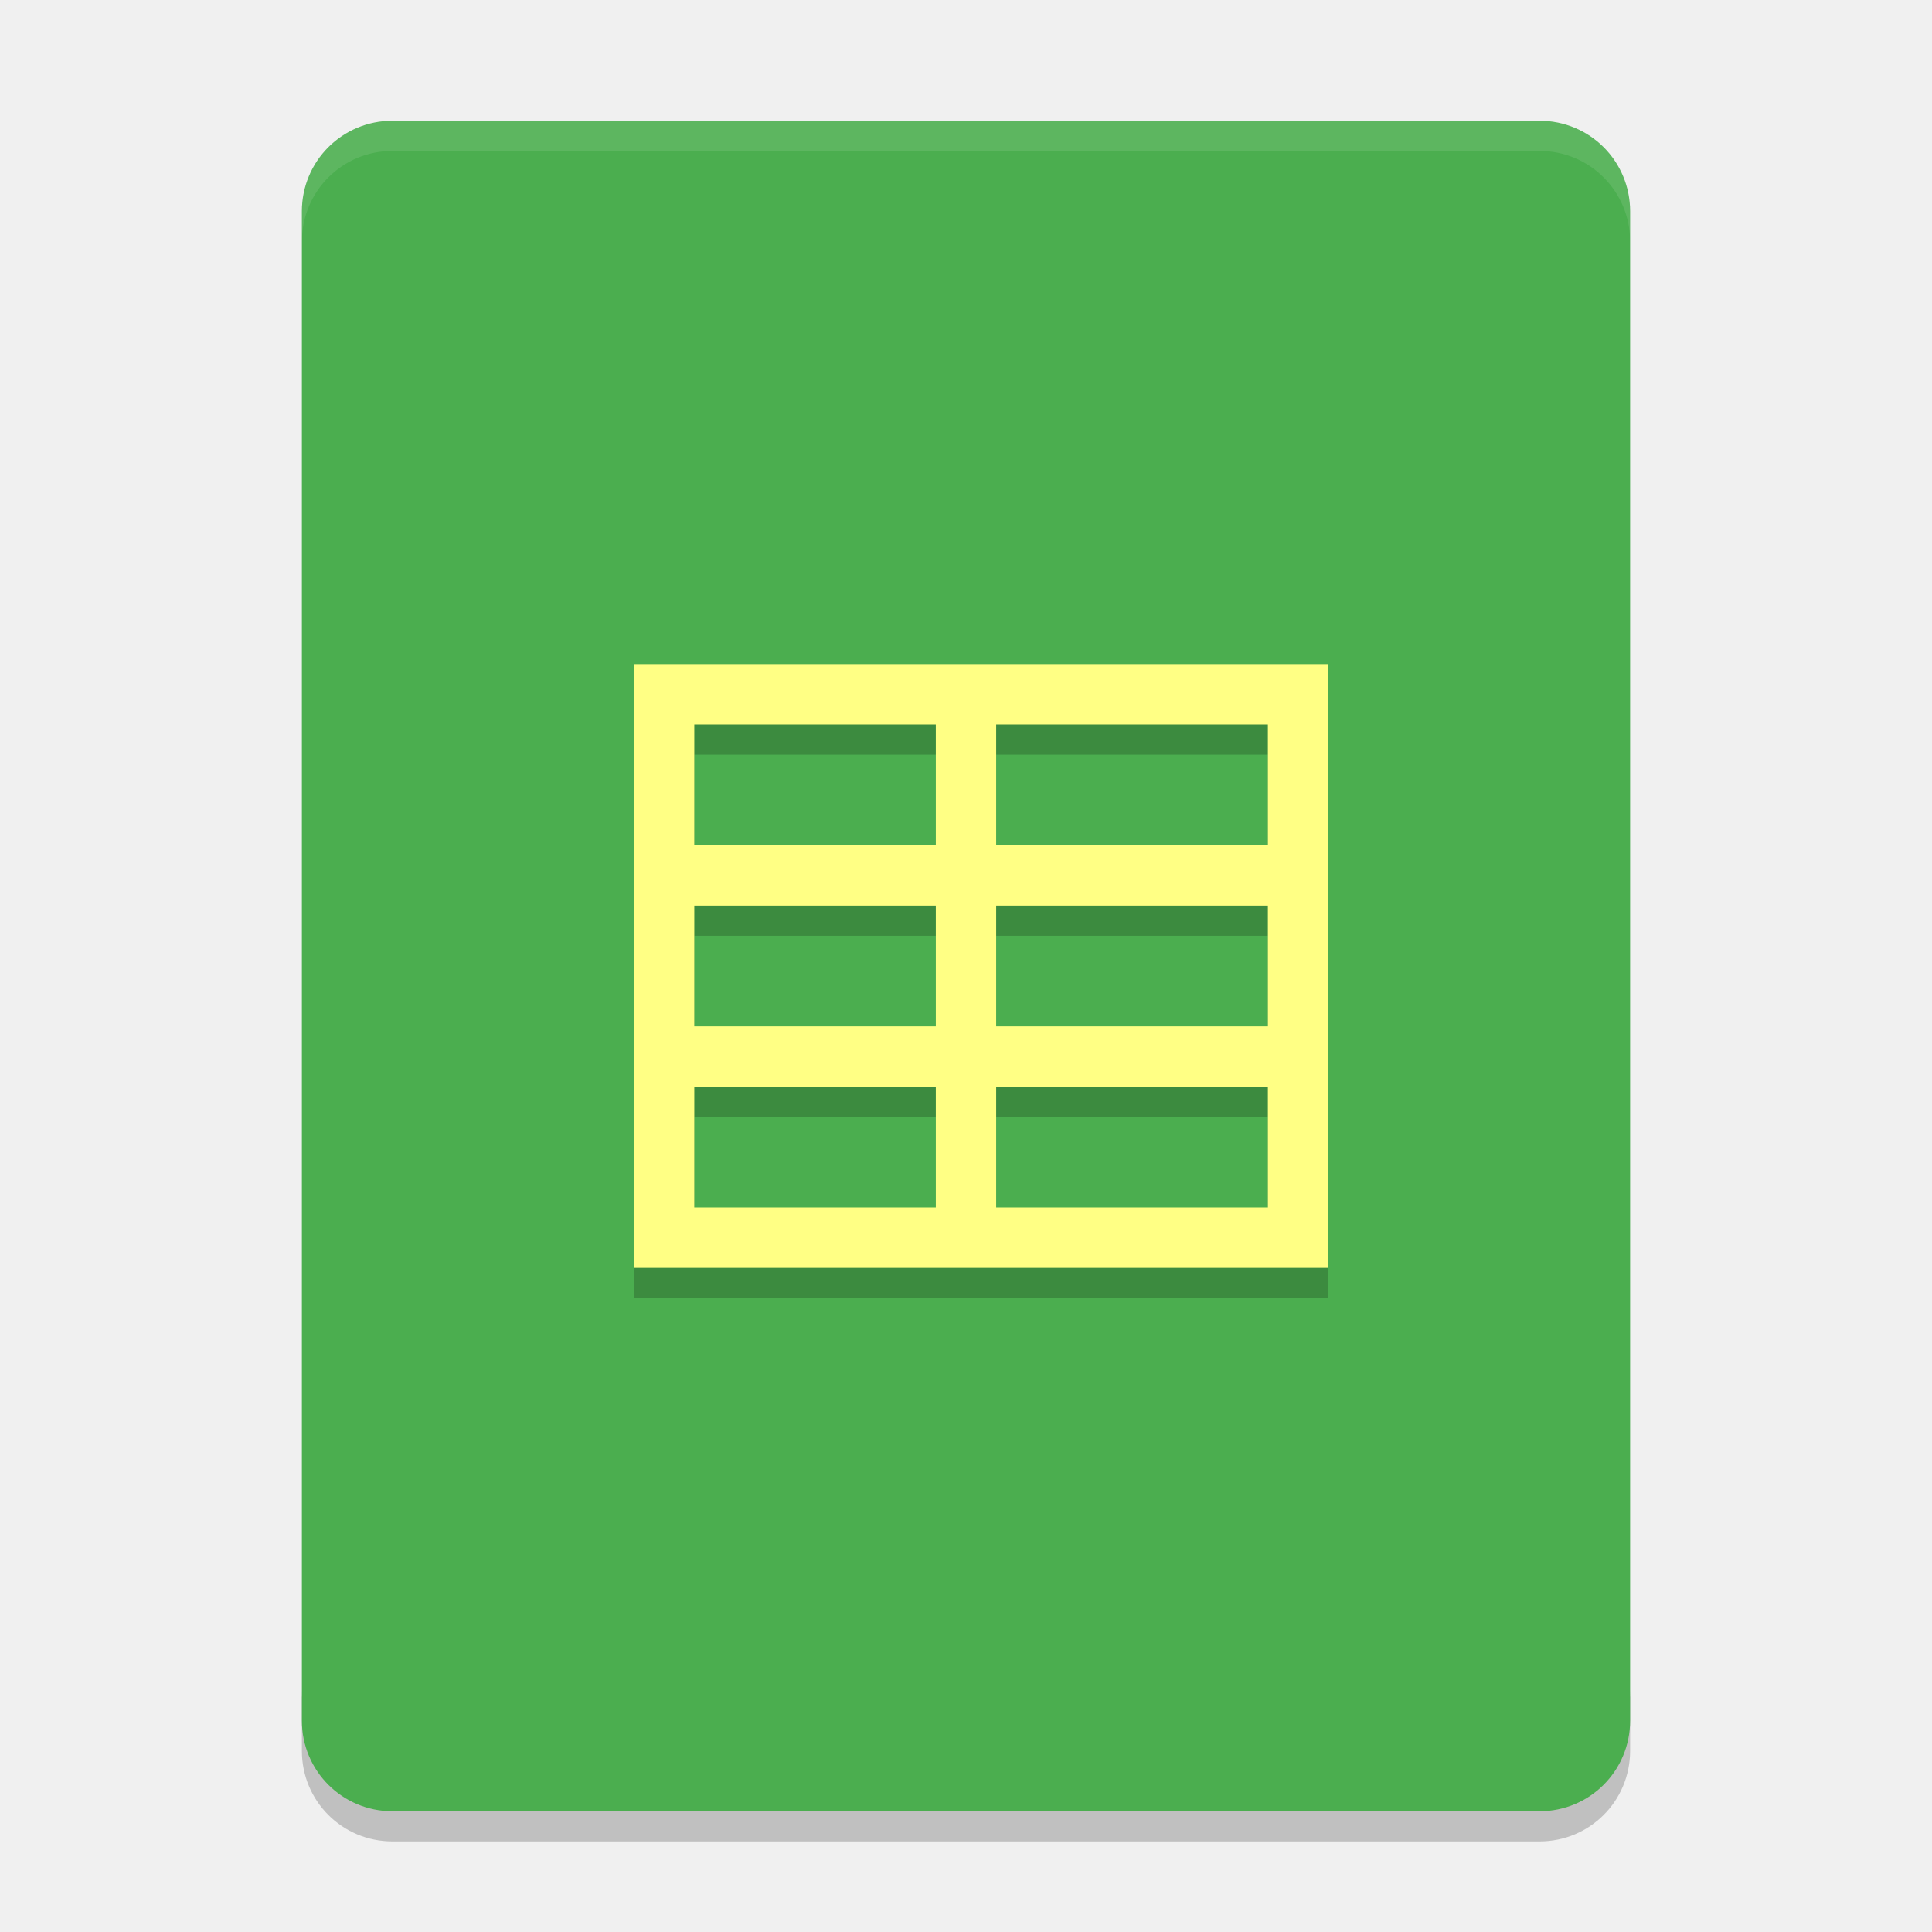
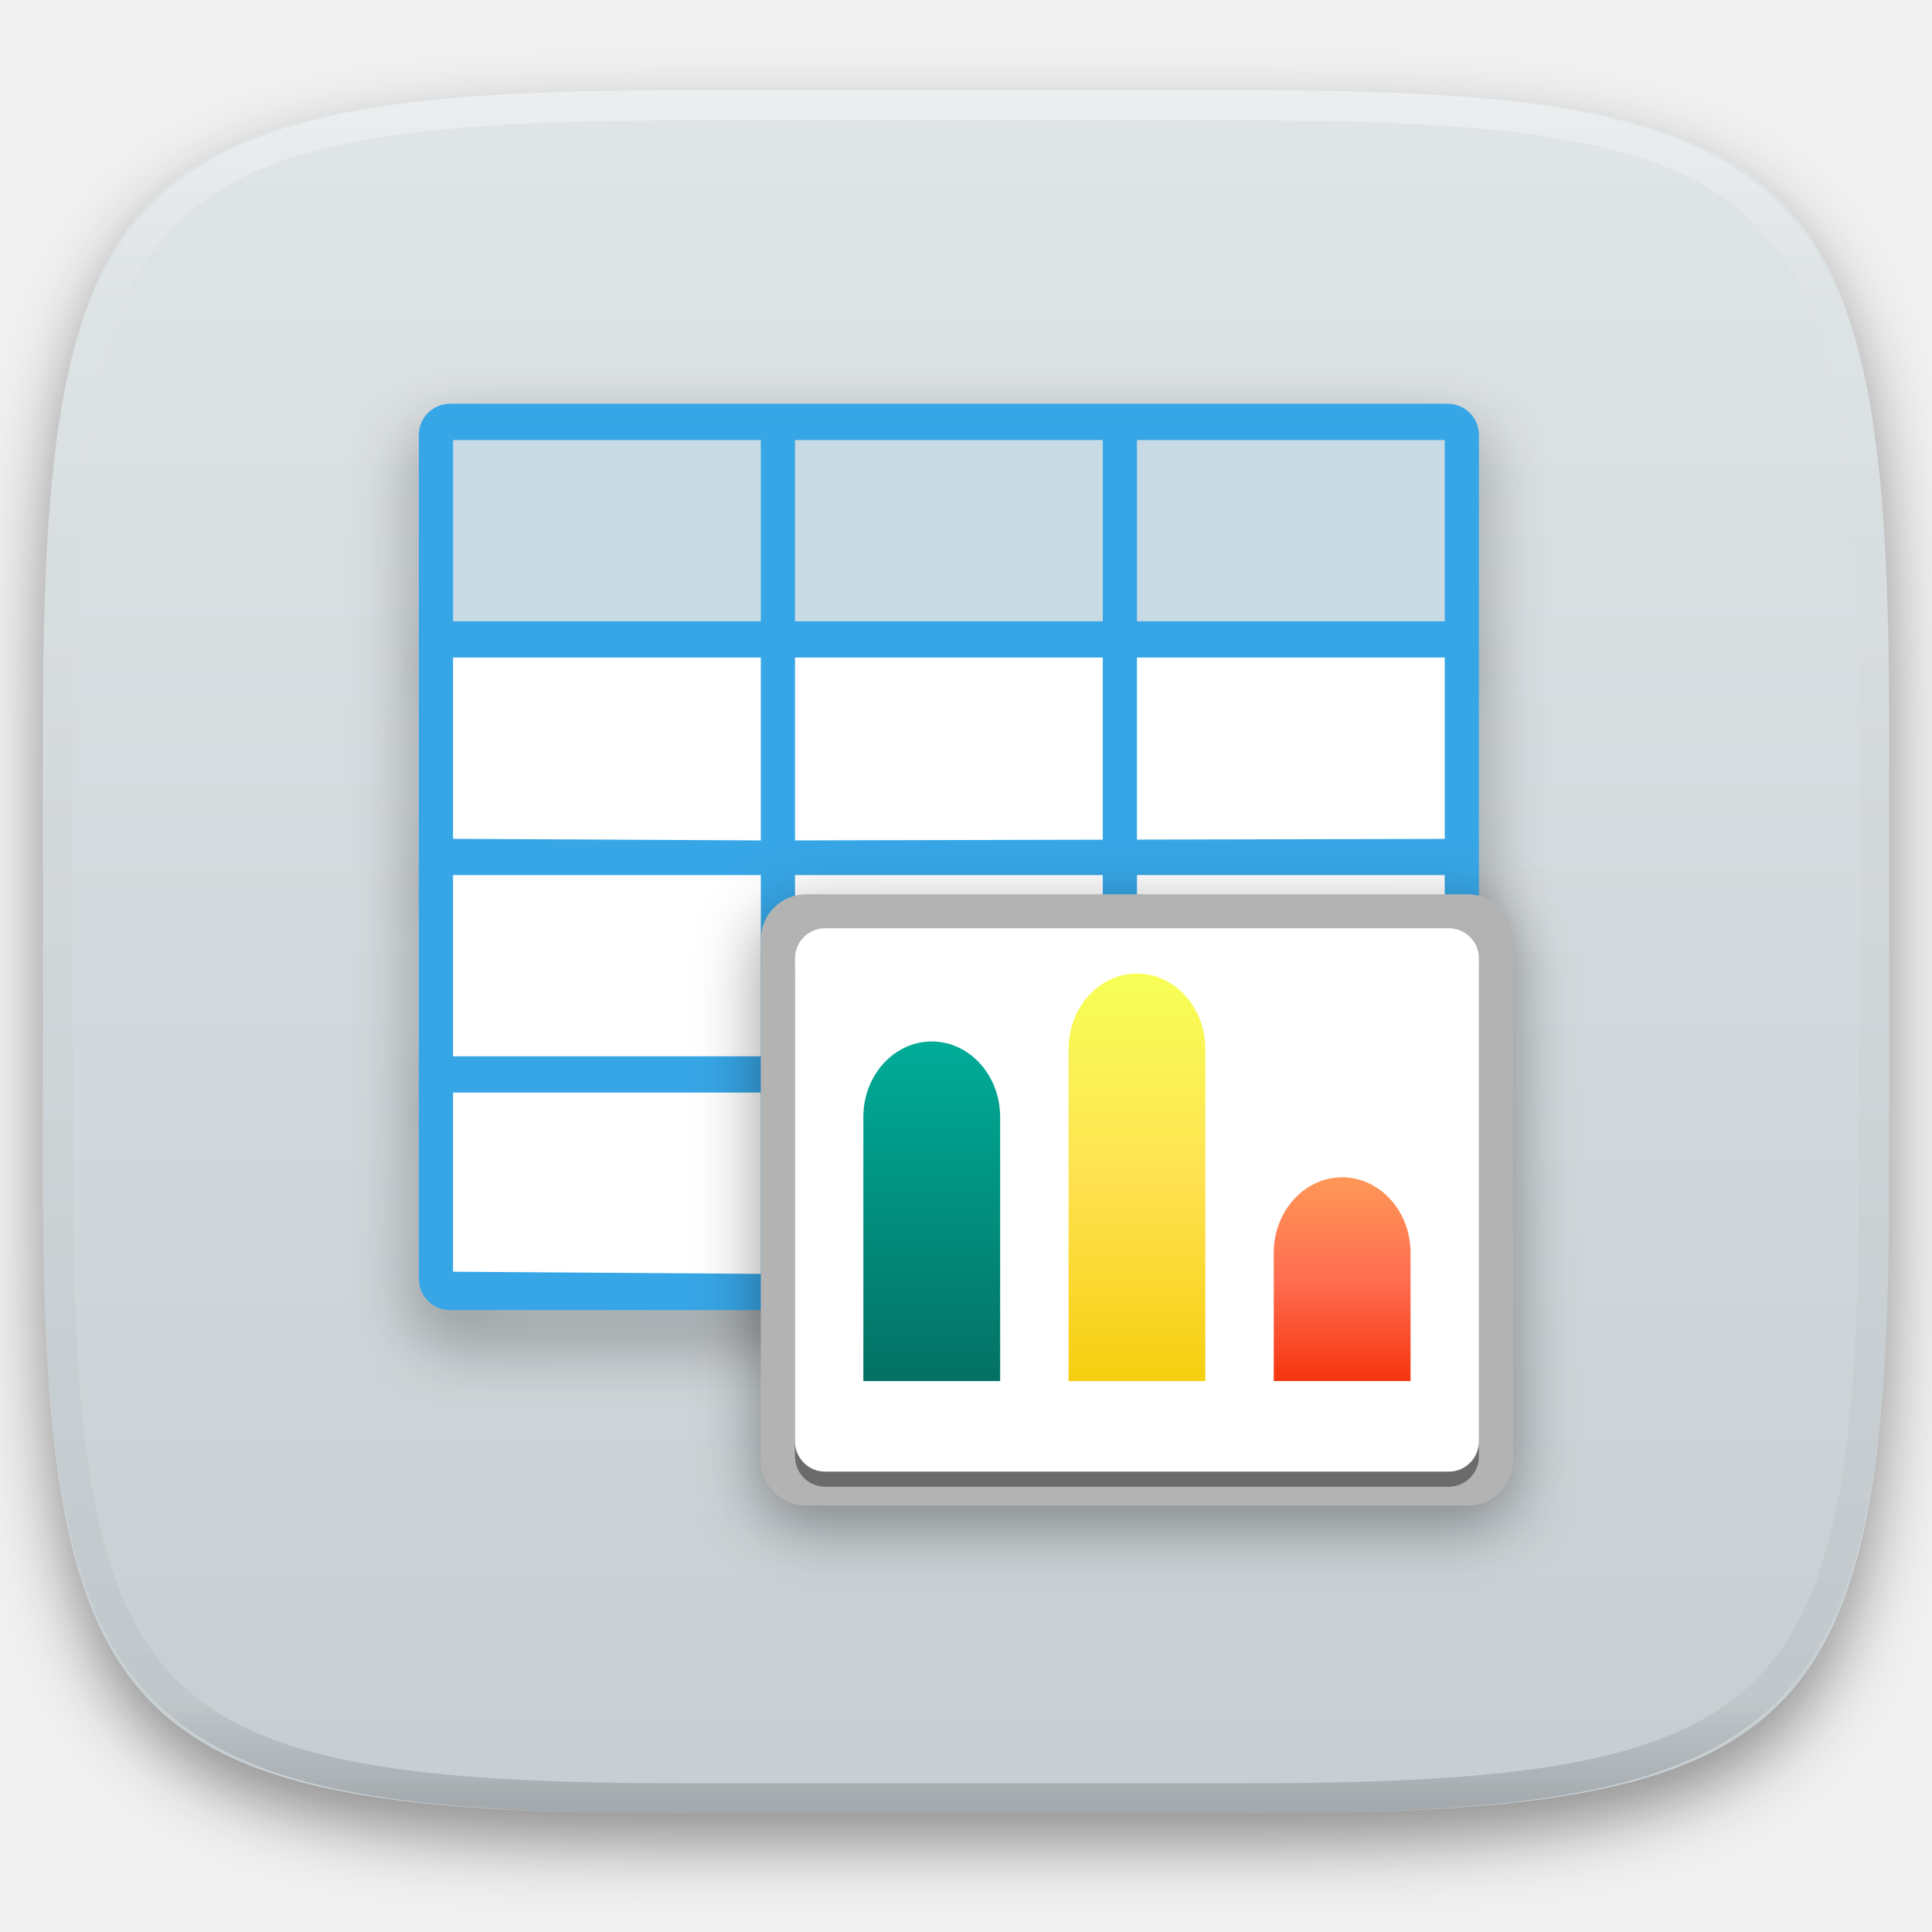
- <svg xmlns="http://www.w3.org/2000/svg" width="64" height="64" version="1">
-   <path style="opacity:0.2" d="m 10,56 0,2 c 0,1.662 1.338,3 3,3 l 38,0 c 1.662,0 3,-1.338 3,-3 l 0,-2 c 0,1.662 -1.338,3 -3,3 l -38,0 c -1.662,0 -3,-1.338 -3,-3 z" />
-   <path style="fill:#4bae4f" d="M 54,57 54,7 C 54,5.338 52.662,4 51,4 L 13,4 c -1.662,0 -3,1.338 -3,3 l 0,50 c 0,1.662 1.338,3 3,3 l 38,0 c 1.662,0 3,-1.338 3,-3 z" />
-   <path style="opacity:0.2" d="m 21,43 23,0 0,-20 -23,0 z m 2,-18 8,0 0,4 -8,0 z m 10,0 9,0 0,4 -9,0 z m -10,6 8,0 0,4 -8,0 z m 10,0 9,0 0,4 -9,0 z m -10,6 8,0 0,4 -8,0 z m 10,0 9,0 0,4 -9,0 z" />
-   <path style="fill:#ffff84" d="m 21,42 23,0 0,-20 -23,0 z m 2,-18 8,0 0,4 -8,0 z m 10,0 9,0 0,4 -9,0 z m -10,6 8,0 0,4 -8,0 z m 10,0 9,0 0,4 -9,0 z m -10,6 8,0 0,4 -8,0 z m 10,0 9,0 0,4 -9,0 z" />
-   <path style="opacity:0.1;fill:#ffffff" d="M 13 4 C 11.338 4 10 5.338 10 7 L 10 8 C 10 6.338 11.338 5 13 5 L 51 5 C 52.662 5 54 6.338 54 8 L 54 7 C 54 5.338 52.662 4 51 4 L 13 4 z" />
+ <svg xmlns="http://www.w3.org/2000/svg" style="isolation:isolate" viewBox="0 0 256 256" width="256" height="256">
+   <defs>
+     <filter id="gVidiH8xxVZkPaxp6JNN8S4lx179NSfx" x="-200%" y="-200%" width="400%" height="400%" filterUnits="objectBoundingBox" color-interpolation-filters="sRGB">
+       <feGaussianBlur in="SourceGraphic" stdDeviation="4.294" />
+       <feOffset dx="0" dy="4" result="pf_100_offsetBlur" />
+       <feFlood flood-color="#000000" flood-opacity="0.4" />
+       <feComposite in2="pf_100_offsetBlur" operator="in" result="pf_100_dropShadow" />
+       <feBlend in="SourceGraphic" in2="pf_100_dropShadow" mode="normal" />
+     </filter>
+   </defs>
+   <g filter="url(#gVidiH8xxVZkPaxp6JNN8S4lx179NSfx)">
+     <linearGradient id="_lgradient_90" x1="0" y1="0" x2="-1.8369701987210297e-16" y2="1" gradientTransform="matrix(244.648,0,0,228.338,5.68,11.95)" gradientUnits="userSpaceOnUse">
+       <stop offset="0%" stop-opacity="1" style="stop-color:rgb(224,229,231)" />
+       <stop offset="100%" stop-opacity="1" style="stop-color:rgb(199,206,210)" />
+     </linearGradient>
+     <path d=" M 165.689 11.95 C 239.745 11.95 250.328 22.507 250.328 96.494 L 250.328 155.745 C 250.328 229.731 239.745 240.288 165.689 240.288 L 90.319 240.288 C 16.264 240.288 5.68 229.731 5.68 155.745 L 5.68 96.494 C 5.68 22.507 16.264 11.95 90.319 11.95 L 165.689 11.95 Z " id="shape" fill="url(#_lgradient_90)" />
+   </g>
+   <g opacity="0.4">
+     <linearGradient id="_lgradient_91" x1="0.517" y1="0" x2="0.517" y2="1" gradientTransform="matrix(244.65,0,0,228.34,5.68,11.95)" gradientUnits="userSpaceOnUse">
+       <stop offset="0%" stop-opacity="1" style="stop-color:rgb(255,255,255)" />
+       <stop offset="12.5%" stop-opacity="0.098" style="stop-color:rgb(255,255,255)" />
+       <stop offset="92.5%" stop-opacity="0.098" style="stop-color:rgb(0,0,0)" />
+       <stop offset="100%" stop-opacity="0.498" style="stop-color:rgb(0,0,0)" />
+     </linearGradient>
+     <path d=" M 165.068 11.951 C 169.396 11.941 173.724 11.991 178.052 12.089 C 181.927 12.167 185.803 12.315 189.678 12.541 C 193.131 12.737 196.583 13.022 200.026 13.395 C 203.085 13.73 206.144 14.181 209.174 14.741 C 211.889 15.243 214.574 15.881 217.22 16.657 C 219.62 17.355 221.971 18.219 224.243 19.241 C 226.358 20.184 228.384 21.304 230.302 22.591 C 232.142 23.829 233.863 25.244 235.437 26.806 C 237.001 28.378 238.417 30.088 239.656 31.925 C 240.945 33.841 242.066 35.865 243.02 37.967 C 244.043 40.247 244.909 42.585 245.617 44.972 C 246.394 47.615 247.034 50.297 247.535 53.009 C 248.096 56.035 248.548 59.081 248.883 62.136 C 249.257 65.575 249.542 69.014 249.739 72.462 C 249.965 76.323 250.112 80.194 250.201 84.055 C 250.289 88.378 250.339 92.701 250.329 97.014 L 250.329 155.226 C 250.339 159.549 250.289 163.862 250.201 168.185 C 250.112 172.056 249.965 175.917 249.739 179.778 C 249.542 183.226 249.257 186.675 248.883 190.104 C 248.548 193.159 248.096 196.215 247.535 199.241 C 247.034 201.943 246.394 204.625 245.617 207.268 C 244.909 209.655 244.043 212.003 243.02 214.273 C 242.066 216.385 240.945 218.399 239.656 220.315 C 238.417 222.152 237.001 223.872 235.437 225.434 C 233.863 226.996 232.142 228.411 230.302 229.649 C 228.384 230.936 226.358 232.056 224.243 232.999 C 221.971 234.021 219.62 234.885 217.22 235.593 C 214.574 236.369 211.889 237.007 209.174 237.499 C 206.144 238.068 203.085 238.51 200.026 238.845 C 196.583 239.218 193.131 239.503 189.678 239.699 C 185.803 239.925 181.927 240.073 178.052 240.161 C 173.724 240.249 169.396 240.299 165.068 240.289 L 90.942 240.289 C 86.614 240.299 82.286 240.249 77.958 240.161 C 74.083 240.073 70.207 239.925 66.332 239.699 C 62.879 239.503 59.427 239.218 55.984 238.845 C 52.925 238.51 49.866 238.068 46.836 237.499 C 44.121 237.007 41.436 236.369 38.79 235.593 C 36.39 234.885 34.039 234.021 31.767 232.999 C 29.652 232.056 27.626 230.936 25.708 229.649 C 23.868 228.411 22.147 226.996 20.573 225.434 C 19.009 223.872 17.593 222.152 16.354 220.315 C 15.065 218.399 13.944 216.385 12.99 214.273 C 11.967 212.003 11.101 209.655 10.393 207.268 C 9.616 204.625 8.976 201.943 8.475 199.241 C 7.914 196.215 7.462 193.159 7.127 190.104 C 6.753 186.675 6.468 183.226 6.271 179.778 C 6.045 175.917 5.898 172.056 5.809 168.185 C 5.721 163.862 5.671 159.549 5.681 155.226 L 5.681 97.014 C 5.671 92.701 5.721 88.378 5.809 84.055 C 5.898 80.194 6.045 76.323 6.271 72.462 C 6.468 69.014 6.753 65.575 7.127 62.136 C 7.462 59.081 7.914 56.035 8.475 53.009 C 8.976 50.297 9.616 47.615 10.393 44.972 C 11.101 42.585 11.967 40.247 12.99 37.967 C 13.944 35.865 15.065 33.841 16.354 31.925 C 17.593 30.088 19.009 28.378 20.573 26.806 C 22.147 25.244 23.868 23.829 25.708 22.591 C 27.626 21.304 29.652 20.184 31.767 19.241 C 34.039 18.219 36.39 17.355 38.79 16.657 C 41.436 15.881 44.121 15.243 46.836 14.741 C 49.866 14.181 52.925 13.73 55.984 13.395 C 59.427 13.022 62.879 12.737 66.332 12.541 C 70.207 12.315 74.083 12.167 77.958 12.089 C 82.286 11.991 86.614 11.941 90.942 11.951 L 165.068 11.951 Z  M 165.078 15.96 C 169.376 15.95 173.675 15.999 177.973 16.087 C 181.8 16.176 185.626 16.323 189.452 16.539 C 192.836 16.736 196.219 17.011 199.583 17.384 C 202.554 17.699 205.515 18.131 208.446 18.681 C 211.023 19.153 213.58 19.762 216.099 20.499 C 218.322 21.147 220.495 21.953 222.6 22.896 C 224.509 23.751 226.338 24.763 228.069 25.922 C 229.692 27.013 231.207 28.26 232.594 29.646 C 233.981 31.031 235.23 32.544 236.332 34.165 C 237.492 35.894 238.506 37.712 239.361 39.608 C 240.306 41.72 241.112 43.892 241.761 46.102 C 242.509 48.617 243.109 51.162 243.591 53.736 C 244.132 56.664 244.565 59.611 244.889 62.578 C 245.263 65.938 245.539 69.308 245.735 72.688 C 245.952 76.51 246.109 80.322 246.188 84.144 C 246.276 88.437 246.325 92.721 246.325 97.014 C 246.325 97.014 246.325 97.014 246.325 97.014 L 246.325 155.226 C 246.325 155.226 246.325 155.226 246.325 155.226 C 246.325 159.519 246.276 163.803 246.188 168.096 C 246.109 171.918 245.952 175.74 245.735 179.552 C 245.539 182.932 245.263 186.302 244.889 189.672 C 244.565 192.629 244.132 195.576 243.591 198.504 C 243.109 201.078 242.509 203.623 241.761 206.138 C 241.112 208.358 240.306 210.52 239.361 212.632 C 238.506 214.528 237.492 216.356 236.332 218.075 C 235.23 219.706 233.981 221.219 232.594 222.604 C 231.207 223.98 229.692 225.227 228.069 226.318 C 226.338 227.477 224.509 228.489 222.6 229.344 C 220.495 230.297 218.322 231.093 216.099 231.741 C 213.58 232.478 211.023 233.087 208.446 233.559 C 205.515 234.109 202.554 234.541 199.583 234.865 C 196.219 235.229 192.836 235.514 189.452 235.701 C 185.626 235.917 181.8 236.074 177.973 236.153 C 173.675 236.251 169.376 236.29 165.078 236.29 C 165.078 236.29 165.078 236.29 165.068 236.29 L 90.942 236.29 C 90.932 236.29 90.932 236.29 90.932 236.29 C 86.634 236.29 82.335 236.251 78.037 236.153 C 74.21 236.074 70.384 235.917 66.558 235.701 C 63.174 235.514 59.791 235.229 56.427 234.865 C 53.456 234.541 50.495 234.109 47.564 233.559 C 44.987 233.087 42.43 232.478 39.911 231.741 C 37.688 231.093 35.515 230.297 33.41 229.344 C 31.501 228.489 29.672 227.477 27.941 226.318 C 26.318 225.227 24.803 223.98 23.416 222.604 C 22.029 221.219 20.78 219.706 19.678 218.075 C 18.518 216.356 17.504 214.528 16.649 212.632 C 15.704 210.52 14.898 208.358 14.249 206.138 C 13.501 203.623 12.901 201.078 12.419 198.504 C 11.878 195.576 11.445 192.629 11.121 189.672 C 10.747 186.302 10.472 182.932 10.275 179.552 C 10.058 175.74 9.901 171.918 9.822 168.096 C 9.734 163.803 9.685 159.519 9.685 155.226 C 9.685 155.226 9.685 155.226 9.685 155.226 L 9.685 97.014 C 9.685 97.014 9.685 97.014 9.685 97.014 C 9.685 92.721 9.734 88.437 9.822 84.144 C 9.901 80.322 10.058 76.51 10.275 72.688 C 10.472 69.308 10.747 65.938 11.121 62.578 C 11.445 59.611 11.878 56.664 12.419 53.736 C 12.901 51.162 13.501 48.617 14.249 46.102 C 14.898 43.892 15.704 41.72 16.649 39.608 C 17.504 37.712 18.518 35.894 19.678 34.165 C 20.78 32.544 22.029 31.031 23.416 29.646 C 24.803 28.26 26.318 27.013 27.941 25.922 C 29.672 24.763 31.501 23.751 33.41 22.896 C 35.515 21.953 37.688 21.147 39.911 20.499 C 42.43 19.762 44.987 19.153 47.564 18.681 C 50.495 18.131 53.456 17.699 56.427 17.384 C 59.791 17.011 63.174 16.736 66.558 16.539 C 70.384 16.323 74.21 16.176 78.037 16.087 C 82.335 15.999 86.634 15.95 90.932 15.96 C 90.932 15.96 90.932 15.96 90.942 15.96 L 165.068 15.96 C 165.078 15.96 165.078 15.96 165.078 15.96 Z " fill-rule="evenodd" id="highlight" fill="url(#_lgradient_91)" />
+   </g>
+   <g id="gnumeric">
+     <defs>
+       <filter id="EON6eOYtUjWz4hJOcchwKDVYf2ct0AzT" x="-200%" y="-200%" width="400%" height="400%" filterUnits="objectBoundingBox" color-interpolation-filters="sRGB">
+         <feGaussianBlur stdDeviation="4.294" />
+       </filter>
+     </defs>
+     <g opacity="0.4" filter="url(#EON6eOYtUjWz4hJOcchwKDVYf2ct0AzT)">
+       <path d=" M 59.633 177.333 L 123.467 177.333 L 123.467 172.529 L 105.342 172.529 L 105.342 148.51 L 123.467 148.51 L 123.467 143.706 L 105.342 143.706 L 105.342 119.687 L 195.964 119.687 L 195.964 114.883 L 105.342 115.096 L 105.342 90.864 L 146.122 90.864 L 146.122 125.126 L 150.653 125.126 L 150.653 90.864 L 191.433 90.864 L 191.433 126.893 L 195.964 126.893 L 195.964 61.369 C 195.964 59.088 194.112 57.236 191.831 57.236 L 59.633 57.236 C 57.352 57.236 55.5 59.088 55.5 61.369 L 55.5 173.2 C 55.5 175.481 57.352 177.333 59.633 177.333 Z  M 60.031 62.04 L 100.811 62.04 L 100.811 86.06 L 60.031 86.06 L 60.031 62.04 L 60.031 62.04 Z  M 105.342 62.04 L 146.122 62.04 L 146.122 86.06 L 105.342 86.06 L 105.342 62.04 L 105.342 62.04 Z  M 150.653 62.04 L 191.433 62.04 L 191.433 86.06 L 150.653 86.06 L 150.653 62.04 L 150.653 62.04 Z  M 60.031 90.864 L 100.811 90.864 L 100.811 115.096 L 60.031 114.883 L 60.031 90.864 L 60.031 90.864 Z  M 60.031 119.687 L 100.811 119.687 L 100.811 143.706 L 60.031 143.706 L 60.031 119.687 L 60.031 119.687 Z  M 60.031 148.51 L 100.811 148.51 L 100.811 172.529 L 60.031 172.247 L 60.031 148.51 L 60.031 148.51 Z " id="Compound Path" fill="rgb(0,0,0)" />
+     </g>
+     <path d=" M 57.77 84.725 L 193.703 84.725 L 193.703 171.195 L 57.77 171.195 L 57.77 84.725 Z " id="Path" fill="rgb(255,255,255)" />
+     <rect x="59" y="56.169" width="133.333" height="28.468" transform="matrix(1,0,0,1,0,0)" id="Rectangle" fill="rgb(220,225,228)" />
+     <path d=" M 59.633 173.597 L 123.467 173.597 L 123.467 168.793 L 105.342 168.793 L 105.342 144.773 L 123.467 144.773 L 123.467 139.969 L 105.342 139.969 L 105.342 115.951 L 195.964 115.951 L 195.964 111.147 L 105.342 111.359 L 105.342 87.127 L 146.122 87.127 L 146.122 121.39 L 150.653 121.39 L 150.653 87.127 L 191.433 87.127 L 191.433 123.157 L 195.964 123.157 L 195.964 57.633 C 195.964 55.352 194.112 53.5 191.831 53.5 L 59.633 53.5 C 57.352 53.5 55.5 55.352 55.5 57.633 L 55.5 169.464 C 55.5 171.745 57.352 173.597 59.633 173.597 Z  M 60.031 58.304 L 100.811 58.304 L 100.811 82.324 L 60.031 82.324 L 60.031 58.304 L 60.031 58.304 Z  M 105.342 58.304 L 146.122 58.304 L 146.122 82.324 L 105.342 82.324 L 105.342 58.304 L 105.342 58.304 Z  M 150.653 58.304 L 191.433 58.304 L 191.433 82.324 L 150.653 82.324 L 150.653 58.304 L 150.653 58.304 Z  M 60.031 87.127 L 100.811 87.127 L 100.811 111.359 L 60.031 111.147 L 60.031 87.127 L 60.031 87.127 Z  M 60.031 115.951 L 100.811 115.951 L 100.811 139.969 L 60.031 139.969 L 60.031 115.951 L 60.031 115.951 Z  M 60.031 144.773 L 100.811 144.773 L 100.811 168.793 L 60.031 168.51 L 60.031 144.773 L 60.031 144.773 Z " id="Compound Path" fill="rgb(55,166,230)" />
+     <g id="Group" style="opacity:0.35;">
+       <g opacity="0.35">
+         <path d=" M 57.766 55.902 L 193.699 55.902 L 193.699 84.725 L 57.766 84.725 L 57.766 55.902 L 57.766 55.902 Z " id="Path" fill="rgb(55,166,230)" />
+       </g>
+     </g>
+     <defs>
+       <filter id="SPEDCC85yrkD6ovNODEzujM0lDjNzdg0" x="-200%" y="-200%" width="400%" height="400%" filterUnits="objectBoundingBox" color-interpolation-filters="sRGB">
+         <feGaussianBlur stdDeviation="4.294" />
+       </filter>
+     </defs>
+     <g opacity="0.4" filter="url(#SPEDCC85yrkD6ovNODEzujM0lDjNzdg0)">
+       <path d=" M 200.5 127 L 200.5 196 C 200.5 199.311 197.811 202 194.5 202 L 106.808 202 C 103.497 202 100.808 199.311 100.808 196 L 100.808 127 C 100.808 123.689 103.497 121 106.808 121 L 194.5 121 C 197.811 121 200.5 123.689 200.5 127 Z  M 109.874 130.003 L 191.435 130.003 L 191.435 192.997 L 109.874 192.997 L 109.874 130.003 L 109.874 130.003 Z " fill-rule="evenodd" id="Compound Path" fill="rgb(0,0,0)" />
+     </g>
+     <path d=" M 200.5 124.5 L 200.5 193.5 C 200.5 196.811 197.811 199.5 194.5 199.5 L 106.808 199.5 C 103.497 199.5 100.808 196.811 100.808 193.5 L 100.808 124.5 C 100.808 121.189 103.497 118.5 106.808 118.5 L 194.5 118.5 C 197.811 118.5 200.5 121.189 200.5 124.5 Z  M 109.874 127.503 L 191.435 127.503 L 191.435 190.497 L 109.874 190.497 L 109.874 127.503 L 109.874 127.503 Z " fill-rule="evenodd" id="Compound Path" fill="rgb(179,179,179)" />
+     <g opacity="0.4">
+       <path d=" M 109.34 125 L 191.962 125 C 194.17 125 195.962 126.792 195.962 129 L 195.962 192.999 C 195.962 195.207 194.17 196.999 191.962 196.999 L 109.34 196.999 C 107.132 196.999 105.34 195.207 105.34 192.999 L 105.34 129 C 105.34 126.792 107.132 125 109.34 125 Z " id="Path" fill="rgb(0,0,0)" />
+     </g>
+     <path d=" M 109.34 123 L 191.962 123 C 194.17 123 195.962 124.792 195.962 127 L 195.962 190.999 C 195.962 193.207 194.17 194.999 191.962 194.999 L 109.34 194.999 C 107.132 194.999 105.34 193.207 105.34 190.999 L 105.34 127 C 105.34 124.792 107.132 123 109.34 123 Z " id="Path" fill="rgb(255,255,255)" />
+     <linearGradient id="_lgradient_92" x1="0.5" y1="1" x2="0.5" y2="0" gradientTransform="matrix(18.124,0,0,45,114.4,138)" gradientUnits="userSpaceOnUse">
+       <stop offset="0%" stop-opacity="1" style="stop-color:rgb(3,113,100)" />
+       <stop offset="100%" stop-opacity="1" style="stop-color:rgb(0,172,152)" />
+     </linearGradient>
+     <path d=" M 123.462 138 L 123.462 138 C 128.463 138 132.524 142.481 132.524 148 L 132.524 183 L 114.4 183 L 114.4 148 C 114.4 142.481 118.461 138 123.462 138 Z " id="Path" fill="url(#_lgradient_92)" />
+     <linearGradient id="_lgradient_93" x1="0" y1="0" x2="-1.8369701987210297e-16" y2="1" gradientTransform="matrix(18.124,0,0,54,141.59,129)" gradientUnits="userSpaceOnUse">
+       <stop offset="0%" stop-opacity="1" style="stop-color:rgb(247,255,87)" />
+       <stop offset="50%" stop-opacity="1" style="stop-color:rgb(255,226,81)" />
+       <stop offset="100%" stop-opacity="1" style="stop-color:rgb(245,207,15)" />
+     </linearGradient>
+     <path d=" M 150.652 129 L 150.652 129 C 155.653 129 159.714 133.481 159.714 139 L 159.714 183 L 141.59 183 L 141.59 139 C 141.59 133.481 145.651 129 150.652 129 Z " id="Path" fill="url(#_lgradient_93)" />
+     <linearGradient id="_lgradient_94" x1="0" y1="0" x2="-1.8369701987210297e-16" y2="1" gradientTransform="matrix(18.124,0,0,27,168.78,156)" gradientUnits="userSpaceOnUse">
+       <stop offset="0%" stop-opacity="1" style="stop-color:rgb(255,151,87)" />
+       <stop offset="50%" stop-opacity="1" style="stop-color:rgb(255,110,81)" />
+       <stop offset="100%" stop-opacity="1" style="stop-color:rgb(245,53,15)" />
+     </linearGradient>
+     <path d=" M 177.842 156 L 177.842 156 C 182.843 156 186.904 160.481 186.904 166 L 186.904 183 L 168.78 183 L 168.78 166 C 168.78 160.481 172.841 156 177.842 156 Z " id="Path" fill="url(#_lgradient_94)" />
+   </g>
</svg>
